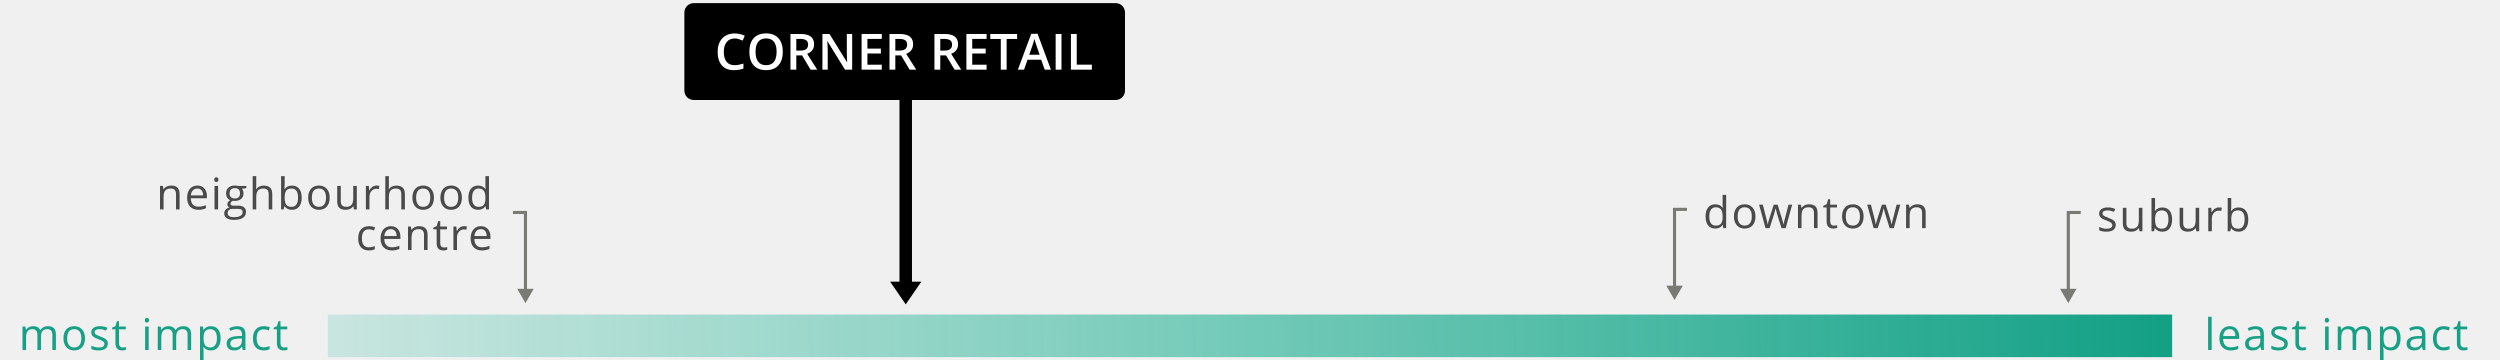
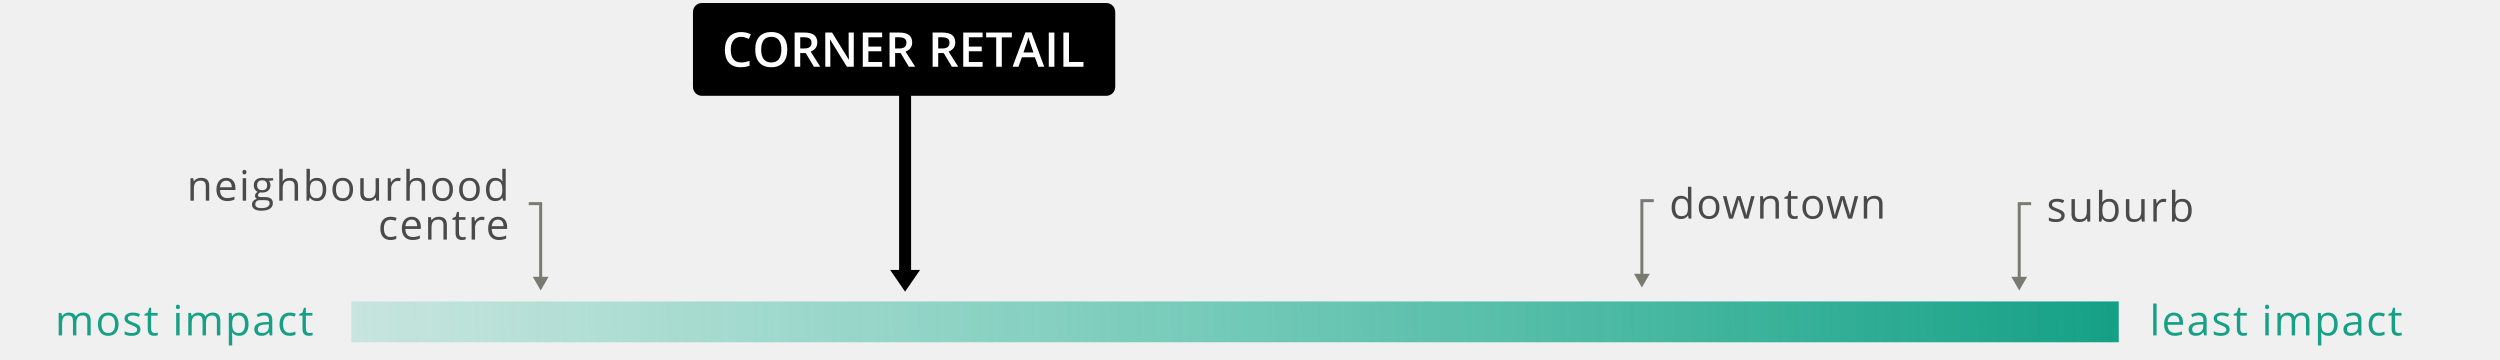
- <svg xmlns="http://www.w3.org/2000/svg" width="800px" height="115px" viewBox="0 0 800 115" version="1.1">
+ <svg xmlns="http://www.w3.org/2000/svg" width="800px" height="115px" viewBox="0 0 810 120" version="1.1">
  <defs>
    <linearGradient x1="0%" y1="50.036%" x2="100%" y2="50%" id="linearGradient-1">
      <stop stop-color="#26B99A" stop-opacity="0.2" offset="0%" />
      <stop stop-color="#1FB092" stop-opacity="0.585" offset="48.15%" />
      <stop stop-color="#14A085" offset="100%" />
    </linearGradient>
  </defs>
  <g id="Page-1" stroke="none" stroke-width="1" fill="none" fill-rule="evenodd">
    <g id="Corner_Development">
      <g id="Group" transform="translate(104, 100)" fill="url(#linearGradient-1)">
        <rect id="Rectangle-path" x="0.917" y="0.652" width="590.167" height="13.636" />
      </g>
-       <text id="most-impact" font-family="OpenSans-Semibold, Open Sans" font-size="14" font-weight="500" letter-spacing="0.5" fill="#16A085">
+       <text id="most-impact" font-family="Open Sans" font-size="14" font-weight="500" letter-spacing="0.5" fill="#16A085">
        <tspan x="6" y="112">most impact</tspan>
      </text>
-       <text id="least-impact" font-family="OpenSans-Semibold, Open Sans" font-size="14" font-weight="500" letter-spacing="0.5" fill="#16A085">
+       <text id="least-impact" font-family="Open Sans" font-size="14" font-weight="500" letter-spacing="0.5" fill="#16A085">
        <tspan x="705.388" y="112">least impact</tspan>
      </text>
      <g id="Group-7" transform="translate(659, 59)">
        <g id="Group-5" transform="translate(0, 8)">
          <g id="Group-2" transform="translate(3.5, 15) scale(-1, 1) translate(-3.5, -15) ">
            <path d="M4.146,26.192 L4.146,0.996 L0.163,0.996" id="Shape" stroke="#797A72" />
            <path d="M4.146,29.996 L1.504,25.418 L6.789,25.418 L4.146,29.996 Z" id="Shape" fill="#797A72" />
          </g>
        </g>
        <text id="suburb" font-family="OpenSans, Open Sans" font-size="14" font-weight="normal" line-spacing="13" letter-spacing="0.5" fill="#4A4A4A">
          <tspan x="12" y="15">suburb</tspan>
        </text>
      </g>
      <g id="Group-7-Copy" transform="translate(533, 58)">
        <g id="Group-5" transform="translate(0, 8)">
          <g id="Group-2" transform="translate(3.5, 15) scale(-1, 1) translate(-3.5, -15) ">
            <path d="M4.146,26.192 L4.146,0.996 L0.163,0.996" id="Shape" stroke="#797A72" />
            <path d="M4.146,29.996 L1.504,25.418 L6.789,25.418 L4.146,29.996 Z" id="Shape" fill="#797A72" />
          </g>
        </g>
        <text id="downtown" font-family="OpenSans, Open Sans" font-size="14" font-weight="normal" line-spacing="13" letter-spacing="0.5" fill="#4A4A4A">
          <tspan x="12" y="15">downtown</tspan>
        </text>
      </g>
      <g id="Group-3" transform="translate(50, 52)">
        <g id="Group-2" transform="translate(114, 15)">
          <path d="M4.146,26.192 L4.146,0.996 L0.163,0.996" id="Shape" stroke="#797A72" />
          <path d="M4.146,29.996 L1.504,25.418 L6.789,25.418 L4.146,29.996 Z" id="Shape" fill="#797A72" />
        </g>
        <text id="neighbourhood" font-family="OpenSans, Open Sans" font-size="14" font-weight="normal" line-spacing="13" letter-spacing="0.5" fill="#4A4A4A">
          <tspan x="0" y="15">neighbourhood</tspan>
          <tspan x="63.834" y="28">centre</tspan>
        </text>
      </g>
      <g id="Group-6" transform="translate(219, 1)">
        <rect id="Rectangle-3" fill="#000000" x="0" y="0" width="141" height="31" rx="3" />
        <rect id="Rectangle-path" fill="#000000" x="68.832" y="13.981" width="4" height="75.515" />
        <path d="M70.832,96.39 L73.332,92.759 L75.832,89.128 L70.832,89.128 L65.832,89.128 L68.332,92.759 L70.832,96.39 L70.832,96.39 Z" id="Shape" fill="#000000" />
        <g id="Group-7" transform="translate(10, 9)" fill="#FFFFFF">
          <path d="M6.074,2.309 C5.001,2.309 4.157,2.689 3.543,3.45 C2.928,4.211 2.621,5.26 2.621,6.598 C2.621,7.999 2.916,9.059 3.508,9.778 C4.099,10.497 4.954,10.856 6.074,10.856 C6.558,10.856 7.027,10.808 7.48,10.711 C7.933,10.614 8.404,10.491 8.894,10.34 L8.894,11.942 C7.998,12.281 6.982,12.45 5.847,12.45 C4.175,12.45 2.891,11.943 1.995,10.93 C1.099,9.917 0.651,8.468 0.651,6.582 C0.651,5.394 0.868,4.355 1.303,3.465 C1.738,2.574 2.366,1.892 3.19,1.418 C4.012,0.944 4.979,0.707 6.088,0.707 C7.254,0.707 8.332,0.952 9.322,1.441 L8.65,2.996 C8.264,2.813 7.857,2.653 7.427,2.516 C6.997,2.379 6.548,2.309 6.074,2.309 L6.074,2.309 Z" id="Shape" />
          <path d="M21.496,6.566 C21.496,8.425 21.031,9.871 20.101,10.902 C19.171,11.933 17.855,12.449 16.152,12.449 C14.427,12.449 13.103,11.937 12.179,10.914 C11.254,9.891 10.792,8.436 10.792,6.551 C10.792,4.666 11.257,3.218 12.187,2.207 C13.117,1.196 14.443,0.691 16.167,0.691 C17.864,0.691 19.177,1.204 20.105,2.23 C21.032,3.257 21.496,4.702 21.496,6.566 L21.496,6.566 Z M12.777,6.566 C12.777,7.972 13.06,9.039 13.629,9.765 C14.196,10.492 15.037,10.855 16.152,10.855 C17.261,10.855 18.098,10.496 18.664,9.777 C19.228,9.058 19.512,7.988 19.512,6.566 C19.512,5.165 19.232,4.102 18.672,3.378 C18.111,2.654 17.277,2.292 16.168,2.292 C15.048,2.292 14.203,2.654 13.633,3.378 C13.063,4.102 12.777,5.165 12.777,6.566 L12.777,6.566 Z" id="Shape" />
          <path d="M25.816,7.73 L25.816,12.292 L23.949,12.292 L23.949,0.87 L27.176,0.87 C28.65,0.87 29.74,1.146 30.449,1.698 C31.157,2.25 31.511,3.084 31.511,4.198 C31.511,5.62 30.771,6.633 29.292,7.237 L32.519,12.292 L30.394,12.292 L27.66,7.73 L25.816,7.73 L25.816,7.73 Z M25.816,6.184 L27.113,6.184 C27.982,6.184 28.613,6.023 29.004,5.7 C29.395,5.377 29.59,4.898 29.59,4.262 C29.59,3.616 29.379,3.153 28.957,2.871 C28.535,2.589 27.899,2.449 27.051,2.449 L25.817,2.449 L25.817,6.184 L25.816,6.184 Z" id="Shape" />
          <path d="M43.691,12.293 L41.402,12.293 L35.785,3.191 L35.723,3.191 L35.762,3.699 C35.834,4.668 35.871,5.553 35.871,6.355 L35.871,12.293 L34.176,12.293 L34.176,0.871 L36.442,0.871 L42.044,9.926 L42.091,9.926 C42.08,9.806 42.06,9.37 42.029,8.617 C41.998,7.864 41.982,7.277 41.982,6.855 L41.982,0.871 L43.693,0.871 L43.693,12.293 L43.691,12.293 Z" id="Shape" />
          <path d="M53.168,12.293 L46.707,12.293 L46.707,0.871 L53.168,0.871 L53.168,2.449 L48.574,2.449 L48.574,5.558 L52.879,5.558 L52.879,7.12 L48.574,7.12 L48.574,10.706 L53.168,10.706 L53.168,12.293 L53.168,12.293 Z" id="Shape" />
          <path d="M57.504,7.73 L57.504,12.292 L55.637,12.292 L55.637,0.87 L58.864,0.87 C60.338,0.87 61.428,1.146 62.137,1.698 C62.845,2.25 63.199,3.084 63.199,4.198 C63.199,5.62 62.459,6.633 60.98,7.237 L64.207,12.292 L62.082,12.292 L59.348,7.73 L57.504,7.73 L57.504,7.73 Z M57.504,6.184 L58.801,6.184 C59.67,6.184 60.301,6.023 60.692,5.7 C61.083,5.377 61.278,4.898 61.278,4.262 C61.278,3.616 61.067,3.153 60.645,2.871 C60.223,2.589 59.587,2.449 58.739,2.449 L57.505,2.449 L57.505,6.184 L57.504,6.184 Z" id="Shape" />
          <path d="M71.887,7.73 L71.887,12.292 L70.02,12.292 L70.02,0.87 L73.247,0.87 C74.721,0.87 75.811,1.146 76.52,1.698 C77.228,2.25 77.582,3.084 77.582,4.198 C77.582,5.62 76.842,6.633 75.363,7.237 L78.59,12.292 L76.465,12.292 L73.731,7.73 L71.887,7.73 L71.887,7.73 Z M71.887,6.184 L73.184,6.184 C74.053,6.184 74.684,6.023 75.075,5.7 C75.466,5.377 75.661,4.898 75.661,4.262 C75.661,3.616 75.45,3.153 75.028,2.871 C74.606,2.589 73.97,2.449 73.122,2.449 L71.888,2.449 L71.888,6.184 L71.887,6.184 Z" id="Shape" />
          <path d="M86.707,12.293 L80.246,12.293 L80.246,0.871 L86.707,0.871 L86.707,2.449 L82.113,2.449 L82.113,5.558 L86.418,5.558 L86.418,7.12 L82.113,7.12 L82.113,10.706 L86.707,10.706 L86.707,12.293 L86.707,12.293 Z" id="Shape" />
          <path d="M93.121,12.293 L91.254,12.293 L91.254,2.473 L87.895,2.473 L87.895,0.871 L96.481,0.871 L96.481,2.473 L93.122,2.473 L93.122,12.293 L93.121,12.293 Z" id="Shape" />
          <path d="M105.316,12.293 L104.175,9.121 L99.808,9.121 L98.691,12.293 L96.722,12.293 L100.995,0.824 L103.026,0.824 L107.299,12.293 L105.316,12.293 L105.316,12.293 Z M103.684,7.512 L102.614,4.403 C102.536,4.195 102.427,3.867 102.29,3.419 C102.151,2.971 102.057,2.643 102.005,2.435 C101.864,3.076 101.658,3.776 101.388,4.537 L100.357,7.514 L103.684,7.514 L103.684,7.512 Z" id="Shape" />
          <path d="M108.809,12.293 L108.809,0.871 L110.676,0.871 L110.676,12.293 L108.809,12.293 L108.809,12.293 Z" id="Shape" />
          <path d="M113.691,12.293 L113.691,0.871 L115.558,0.871 L115.558,10.691 L120.394,10.691 L120.394,12.293 L113.691,12.293 L113.691,12.293 Z" id="Shape" />
        </g>
      </g>
    </g>
  </g>
</svg>
